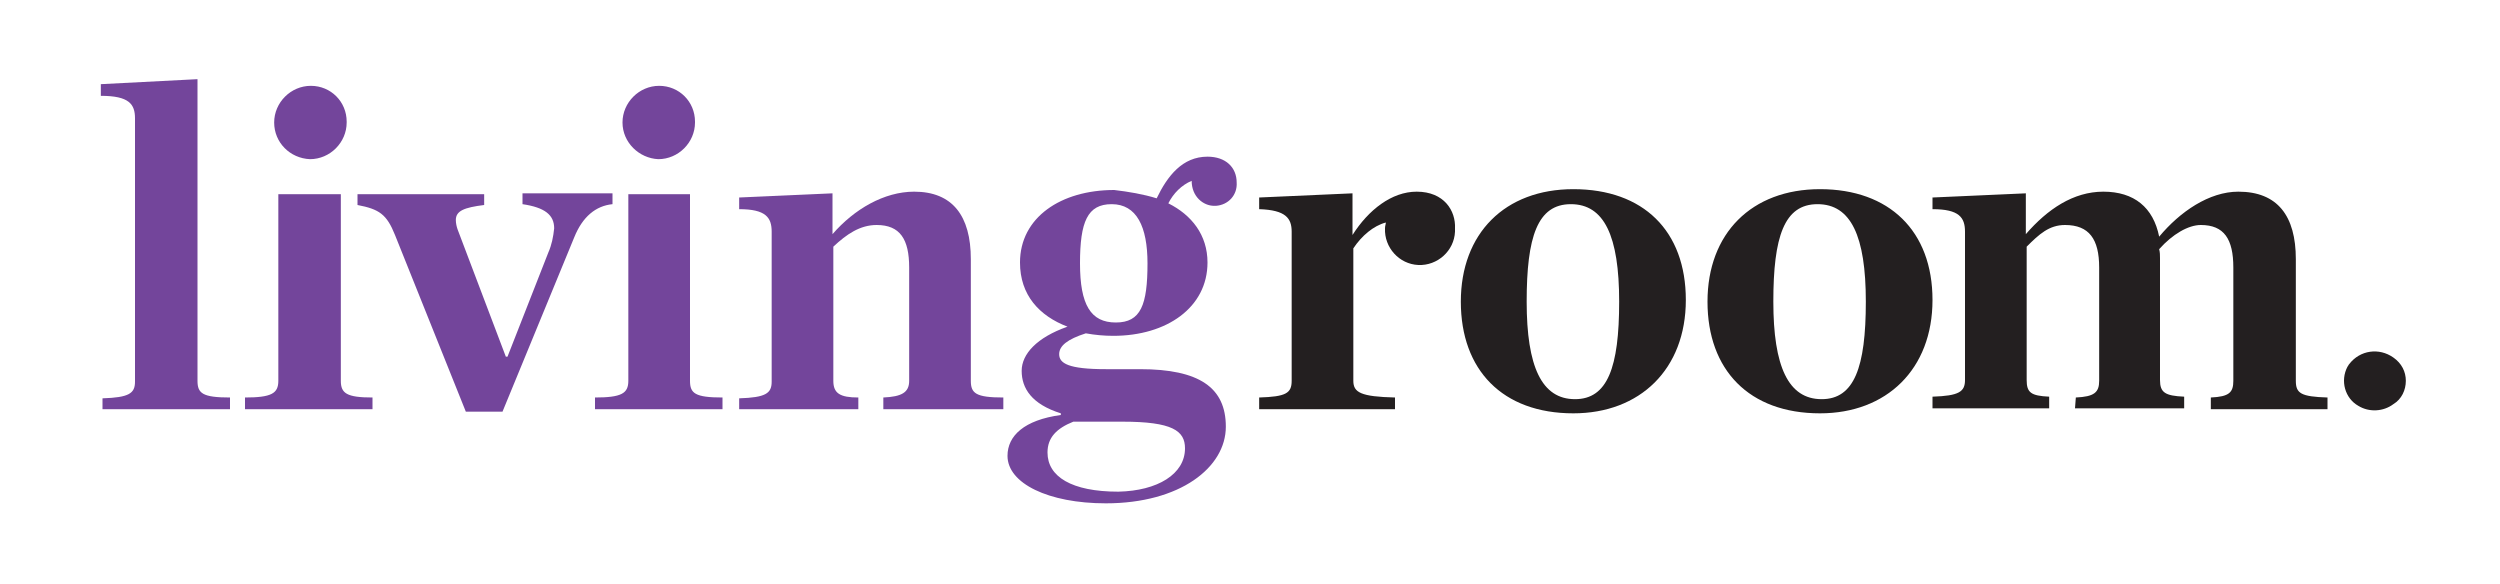
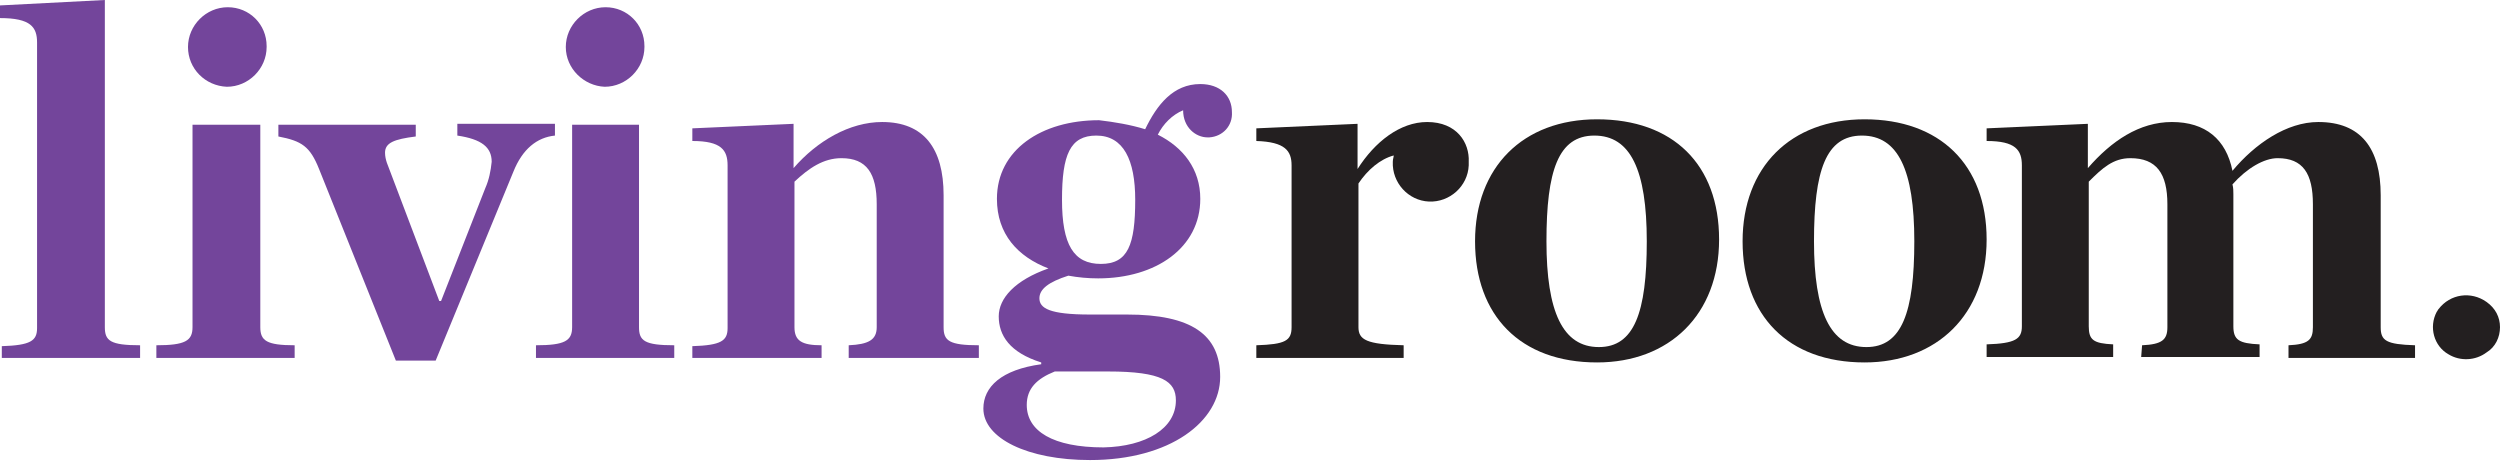
- <svg xmlns="http://www.w3.org/2000/svg" version="1.1" id="Layer_1" x="0px" y="0px" viewBox="0 0 300 70" style="enable-background:new 0 0 300 70;" xml:space="preserve">
+ <svg xmlns="http://www.w3.org/2000/svg" version="1.1" id="Layer_1" x="0px" y="0px" viewBox="0 0 276.6 50.9" style="enable-background:new 0 0 276.6 50.9;" xml:space="preserve">
  <style type="text/css">
	.st0{fill:#231F20;}
	.st1{fill:#73459B;}
</style>
  <g>
-     <path class="st0" d="M249.1,47.7c2.2-0.1,2.8-0.6,2.8-2V32.1c0-3.4-1.2-5.1-4.1-5.1c-1.9,0-3.1,1.1-4.6,2.6v16c0,1.5,0.5,1.9,2.7,2   v1.4h-14v-1.4c3.2-0.1,3.9-0.6,3.9-2V27.8c0-1.7-0.7-2.7-3.9-2.7v-1.4l11.2-0.5v4.9c2.6-3,5.7-5.1,9.3-5.1c3.7,0,6,1.9,6.7,5.4   c2.5-3,6-5.4,9.5-5.4c4.7,0,6.9,2.9,6.9,8.1v14.6c0,1.5,0.6,1.9,3.8,2v1.4h-14v-1.4c2.2-0.1,2.7-0.6,2.7-2V32.1   c0-3.4-1.1-5.1-3.9-5.1c-1.5,0-3.4,1.1-5,2.9c0.1,0.4,0.1,0.7,0.1,1.1v14.6c0,1.5,0.6,1.9,2.9,2v1.4h-13.1L249.1,47.7z" />
-     <path class="st0" d="M288.7,45.7c0,1.1-0.5,2.2-1.5,2.8c-1.2,0.9-2.9,1-4.2,0.2c-1.6-0.9-2.2-3-1.3-4.7c0.1-0.1,0.1-0.2,0.2-0.3   c1.3-1.7,3.6-2,5.3-0.8C288.2,43.6,288.7,44.6,288.7,45.7" />
-     <path class="st0" d="M188.8,22.7c-8.2,0-13.5,5.3-13.5,13.5s5,13.4,13.5,13.4c8,0,13.5-5.3,13.5-13.6S197.2,22.7,188.8,22.7z    M189,47.9c-4,0-5.8-3.9-5.8-11.7s1.3-11.7,5.3-11.7s5.8,3.8,5.8,11.7S192.9,47.9,189,47.9L189,47.9z" />
-     <path class="st0" d="M218.4,22.7c-8.2,0-13.5,5.3-13.5,13.5s5,13.4,13.5,13.4c8,0,13.5-5.3,13.5-13.6S226.7,22.7,218.4,22.7z    M218.6,47.9c-4,0-5.8-3.9-5.8-11.7s1.3-11.7,5.3-11.7s5.8,3.8,5.8,11.7S222.5,47.9,218.6,47.9L218.6,47.9z" />
-     <path class="st1" d="M88.7,47.8c3.2-0.1,3.9-0.6,3.9-2V27.8c0-1.7-0.7-2.7-3.9-2.7v-1.4l11.2-0.5v4.9c2.6-3,6.2-5.1,9.8-5.1   c4.6,0,6.8,2.9,6.8,8.1v14.6c0,1.5,0.6,2,3.9,2v1.4H106v-1.4c2.2-0.1,3.1-0.6,3.1-2V32.1c0-3.4-1.1-5.1-3.9-5.1   c-2,0-3.6,1.1-5.2,2.6v16.1c0,1.5,0.8,2,3,2v1.4H88.7V47.8z" />
-     <path class="st1" d="M138.8,23.8c1.3-2.7,3.1-5,6.1-5c2.2,0,3.5,1.3,3.5,3.1c0.1,1.5-1,2.7-2.5,2.8c-0.1,0-0.2,0-0.2,0   c-1.3,0-2.7-1.1-2.7-3c-1.2,0.5-2.2,1.5-2.8,2.7c2.8,1.4,4.7,3.8,4.7,7.1c0,5.4-4.9,8.8-11.3,8.8c-1.1,0-2.2-0.1-3.3-0.3   c-2.2,0.7-3.2,1.5-3.2,2.5c0,1.1,1.1,1.8,5.6,1.8h4.1c7.1,0,10.3,2.2,10.3,6.9c0,4.9-5.5,9.2-14.4,9.2c-6.9,0-11.8-2.4-11.8-5.7   c0-2.4,2-4.3,6.4-4.9v-0.2c-3.5-1.1-4.7-3-4.7-5.1c0-2,1.8-4,5.5-5.3c-3.4-1.3-5.7-3.8-5.7-7.7c0-5.4,4.9-8.7,11.3-8.7   C135.4,23,137.2,23.3,138.8,23.8z M142.2,53.8c0-2.1-1.5-3.2-7.5-3.2h-5.9c-2,0.8-3.1,1.9-3.1,3.7c0,2.9,2.9,4.7,8.5,4.7   C138.9,58.9,142.2,56.9,142.2,53.8L142.2,53.8z M137.7,31.6c0-4.4-1.3-7.1-4.3-7.1c-2.9,0-3.8,2.1-3.8,7.1s1.3,7.1,4.3,7.1   S137.7,36.6,137.7,31.6z" />
-     <path class="st1" d="M12.3,47.8c3.2-0.1,3.9-0.6,3.9-2V14.2c0-1.7-0.7-2.7-4.1-2.7v-1.4l11.6-0.6v36.2c0,1.5,0.6,2,3.9,2v1.4H12.3   V47.8z" />
-     <path class="st1" d="M47.4,28.2c-1-2.5-1.9-3.1-4.5-3.6v-1.3h15.2v1.3c-2.4,0.3-3.4,0.7-3.4,1.8c0,0.4,0.1,0.8,0.2,1.1l5.8,15.3   h0.2l4.9-12.5c0.4-0.9,0.6-1.9,0.7-2.9c0-1.6-1.1-2.5-3.8-2.9v-1.3h10.8v1.3c-2,0.2-3.6,1.5-4.6,4l-8.6,20.9h-4.4L47.4,28.2z" />
-     <path class="st1" d="M32.9,14.7c0-2.4,2-4.4,4.4-4.4c2.4,0,4.3,1.9,4.3,4.3c0,0,0,0,0,0.1c0,2.4-2,4.4-4.4,4.4   C34.8,19,32.9,17.1,32.9,14.7C32.9,14.7,32.9,14.7,32.9,14.7z" />
-     <path class="st1" d="M74.7,14.7c0-2.4,2-4.4,4.4-4.4c2.4,0,4.3,1.9,4.3,4.3c0,0,0,0,0,0.1c0,2.4-2,4.4-4.4,4.4   C76.7,19,74.7,17.1,74.7,14.7C74.7,14.7,74.7,14.7,74.7,14.7z" />
-     <path class="st0" d="M170,23c-3,0-5.8,2.2-7.7,5.2v-5l-11.2,0.5v1.4c3.2,0.1,3.9,1.1,3.9,2.7v17.9c0,1.5-0.7,1.9-3.9,2v1.4h16.3   v-1.4c-4.1-0.1-5-0.6-5-2V29.8c1-1.5,2.4-2.7,3.9-3.1c0,0.2-0.1,0.4-0.1,0.7c-0.1,2.3,1.7,4.3,4,4.4c2.3,0.1,4.3-1.7,4.4-4   c0-0.1,0-0.3,0-0.4C174.7,25.3,173.3,23,170,23" />
-     <path class="st1" d="M82.8,45.7V23.3h-7.4v22.1l0,0v0.3c0,1.5-0.8,2-4,2v1.4h15.3v-1.4C83.4,47.7,82.8,47.2,82.8,45.7z" />
-     <path class="st1" d="M40.9,45.7V23.3h-7.5v22.1l0,0v0.3c0,1.5-0.8,2-4,2v1.4h15.3v-1.4C41.6,47.7,40.9,47.2,40.9,45.7z" />
+     <path class="st0" d="M237,38.2c2.2-0.1,2.8-0.6,2.8-2V22.6c0-3.4-1.2-5.1-4.1-5.1c-1.9,0-3.1,1.1-4.6,2.6v16c0,1.5,0.5,1.9,2.7,2   v1.4h-14v-1.4c3.2-0.1,3.9-0.6,3.9-2V18.3c0-1.7-0.7-2.7-3.9-2.7v-1.4l11.2-0.5v4.9c2.6-3,5.7-5.1,9.3-5.1c3.7,0,6,1.9,6.7,5.4   c2.5-3,6-5.4,9.5-5.4c4.7,0,6.9,2.9,6.9,8.1v14.6c0,1.5,0.6,1.9,3.8,2v1.4h-14v-1.4c2.2-0.1,2.7-0.6,2.7-2V22.6   c0-3.4-1.1-5.1-3.9-5.1c-1.5,0-3.4,1.1-5,2.9c0.1,0.4,0.1,0.7,0.1,1.1v14.6c0,1.5,0.6,1.9,2.9,2v1.4h-13.1L237,38.2z" />
+     <path class="st0" d="M276.6,36.2c0,1.1-0.5,2.2-1.5,2.8c-1.2,0.9-2.9,1-4.2,0.2c-1.6-0.9-2.2-3-1.3-4.7c0.1-0.1,0.1-0.2,0.2-0.3   c1.3-1.7,3.6-2,5.3-0.8C276.1,34.1,276.6,35.1,276.6,36.2" />
+     <path class="st0" d="M176.7,13.2c-8.2,0-13.5,5.3-13.5,13.5s5,13.4,13.5,13.4c8,0,13.5-5.3,13.5-13.6S185.1,13.2,176.7,13.2z    M176.9,38.4c-4,0-5.8-3.9-5.8-11.7s1.3-11.7,5.3-11.7s5.8,3.8,5.8,11.7S180.8,38.4,176.9,38.4L176.9,38.4z" />
+     <path class="st0" d="M206.3,13.2c-8.2,0-13.5,5.3-13.5,13.5s5,13.4,13.5,13.4c8,0,13.5-5.3,13.5-13.6S214.6,13.2,206.3,13.2z    M206.5,38.4c-4,0-5.8-3.9-5.8-11.7S202,15,206,15s5.8,3.8,5.8,11.7S210.4,38.4,206.5,38.4L206.5,38.4z" />
+     <path class="st1" d="M76.6,38.3c3.2-0.1,3.9-0.6,3.9-2v-18c0-1.7-0.7-2.7-3.9-2.7v-1.4l11.2-0.5v4.9c2.6-3,6.2-5.1,9.8-5.1   c4.6,0,6.8,2.9,6.8,8.1v14.6c0,1.5,0.6,2,3.9,2v1.4H93.9v-1.4c2.2-0.1,3.1-0.6,3.1-2V22.6c0-3.4-1.1-5.1-3.9-5.1   c-2,0-3.6,1.1-5.2,2.6v16.1c0,1.5,0.8,2,3,2v1.4H76.6V38.3z" />
+     <path class="st1" d="M126.7,14.3c1.3-2.7,3.1-5,6.1-5c2.2,0,3.5,1.3,3.5,3.1c0.1,1.5-1,2.7-2.5,2.8c-0.1,0-0.2,0-0.2,0   c-1.3,0-2.7-1.1-2.7-3c-1.2,0.5-2.2,1.5-2.8,2.7c2.8,1.4,4.7,3.8,4.7,7.1c0,5.4-4.9,8.8-11.3,8.8c-1.1,0-2.2-0.1-3.3-0.3   C116,31.2,115,32,115,33c0,1.1,1.1,1.8,5.6,1.8h4.1c7.1,0,10.3,2.2,10.3,6.9c0,4.9-5.5,9.2-14.4,9.2c-6.9,0-11.8-2.4-11.8-5.7   c0-2.4,2-4.3,6.4-4.9v-0.2c-3.5-1.1-4.7-3-4.7-5.1c0-2,1.8-4,5.5-5.3c-3.4-1.3-5.7-3.8-5.7-7.7c0-5.4,4.9-8.7,11.3-8.7   C123.3,13.5,125.1,13.8,126.7,14.3z M130.1,44.3c0-2.1-1.5-3.2-7.5-3.2h-5.9c-2,0.8-3.1,1.9-3.1,3.7c0,2.9,2.9,4.7,8.5,4.7   C126.8,49.4,130.1,47.4,130.1,44.3L130.1,44.3z M125.6,22.1c0-4.4-1.3-7.1-4.3-7.1c-2.9,0-3.8,2.1-3.8,7.1s1.3,7.1,4.3,7.1   S125.6,27.1,125.6,22.1z" />
+     <path class="st1" d="M0.2,38.3c3.2-0.1,3.9-0.6,3.9-2V4.7C4.1,3,3.4,2,0,2V0.6L11.6,0v36.2c0,1.5,0.6,2,3.9,2v1.4H0.2V38.3z" />
+     <path class="st1" d="M35.3,18.7c-1-2.5-1.9-3.1-4.5-3.6v-1.3H46v1.3c-2.4,0.3-3.4,0.7-3.4,1.8c0,0.4,0.1,0.8,0.2,1.1l5.8,15.3h0.2   l4.9-12.5c0.4-0.9,0.6-1.9,0.7-2.9c0-1.6-1.1-2.5-3.8-2.9v-1.3h10.8V15c-2,0.2-3.6,1.5-4.6,4l-8.6,20.9h-4.4L35.3,18.7z" />
+     <path class="st1" d="M20.8,5.2c0-2.4,2-4.4,4.4-4.4s4.3,1.9,4.3,4.3c0,0,0,0,0,0.1c0,2.4-2,4.4-4.4,4.4C22.7,9.5,20.8,7.6,20.8,5.2   L20.8,5.2z" />
+     <path class="st1" d="M62.6,5.2c0-2.4,2-4.4,4.4-4.4s4.3,1.9,4.3,4.3c0,0,0,0,0,0.1c0,2.4-2,4.4-4.4,4.4C64.6,9.5,62.6,7.6,62.6,5.2   L62.6,5.2z" />
+     <path class="st0" d="M157.9,13.5c-3,0-5.8,2.2-7.7,5.2v-5L139,14.2v1.4c3.2,0.1,3.9,1.1,3.9,2.7v17.9c0,1.5-0.7,1.9-3.9,2v1.4h16.3   v-1.4c-4.1-0.1-5-0.6-5-2V20.3c1-1.5,2.4-2.7,3.9-3.1c0,0.2-0.1,0.4-0.1,0.7c-0.1,2.3,1.7,4.3,4,4.4c2.3,0.1,4.3-1.7,4.4-4   c0-0.1,0-0.3,0-0.4C162.6,15.8,161.2,13.5,157.9,13.5" />
+     <path class="st1" d="M70.7,36.2V13.8h-7.4v22.1l0,0v0.3c0,1.5-0.8,2-4,2v1.4h15.3v-1.4C71.3,38.2,70.7,37.7,70.7,36.2z" />
+     <path class="st1" d="M28.8,36.2V13.8h-7.5v22.1l0,0v0.3c0,1.5-0.8,2-4,2v1.4h15.3v-1.4C29.5,38.2,28.8,37.7,28.8,36.2z" />
  </g>
</svg>
